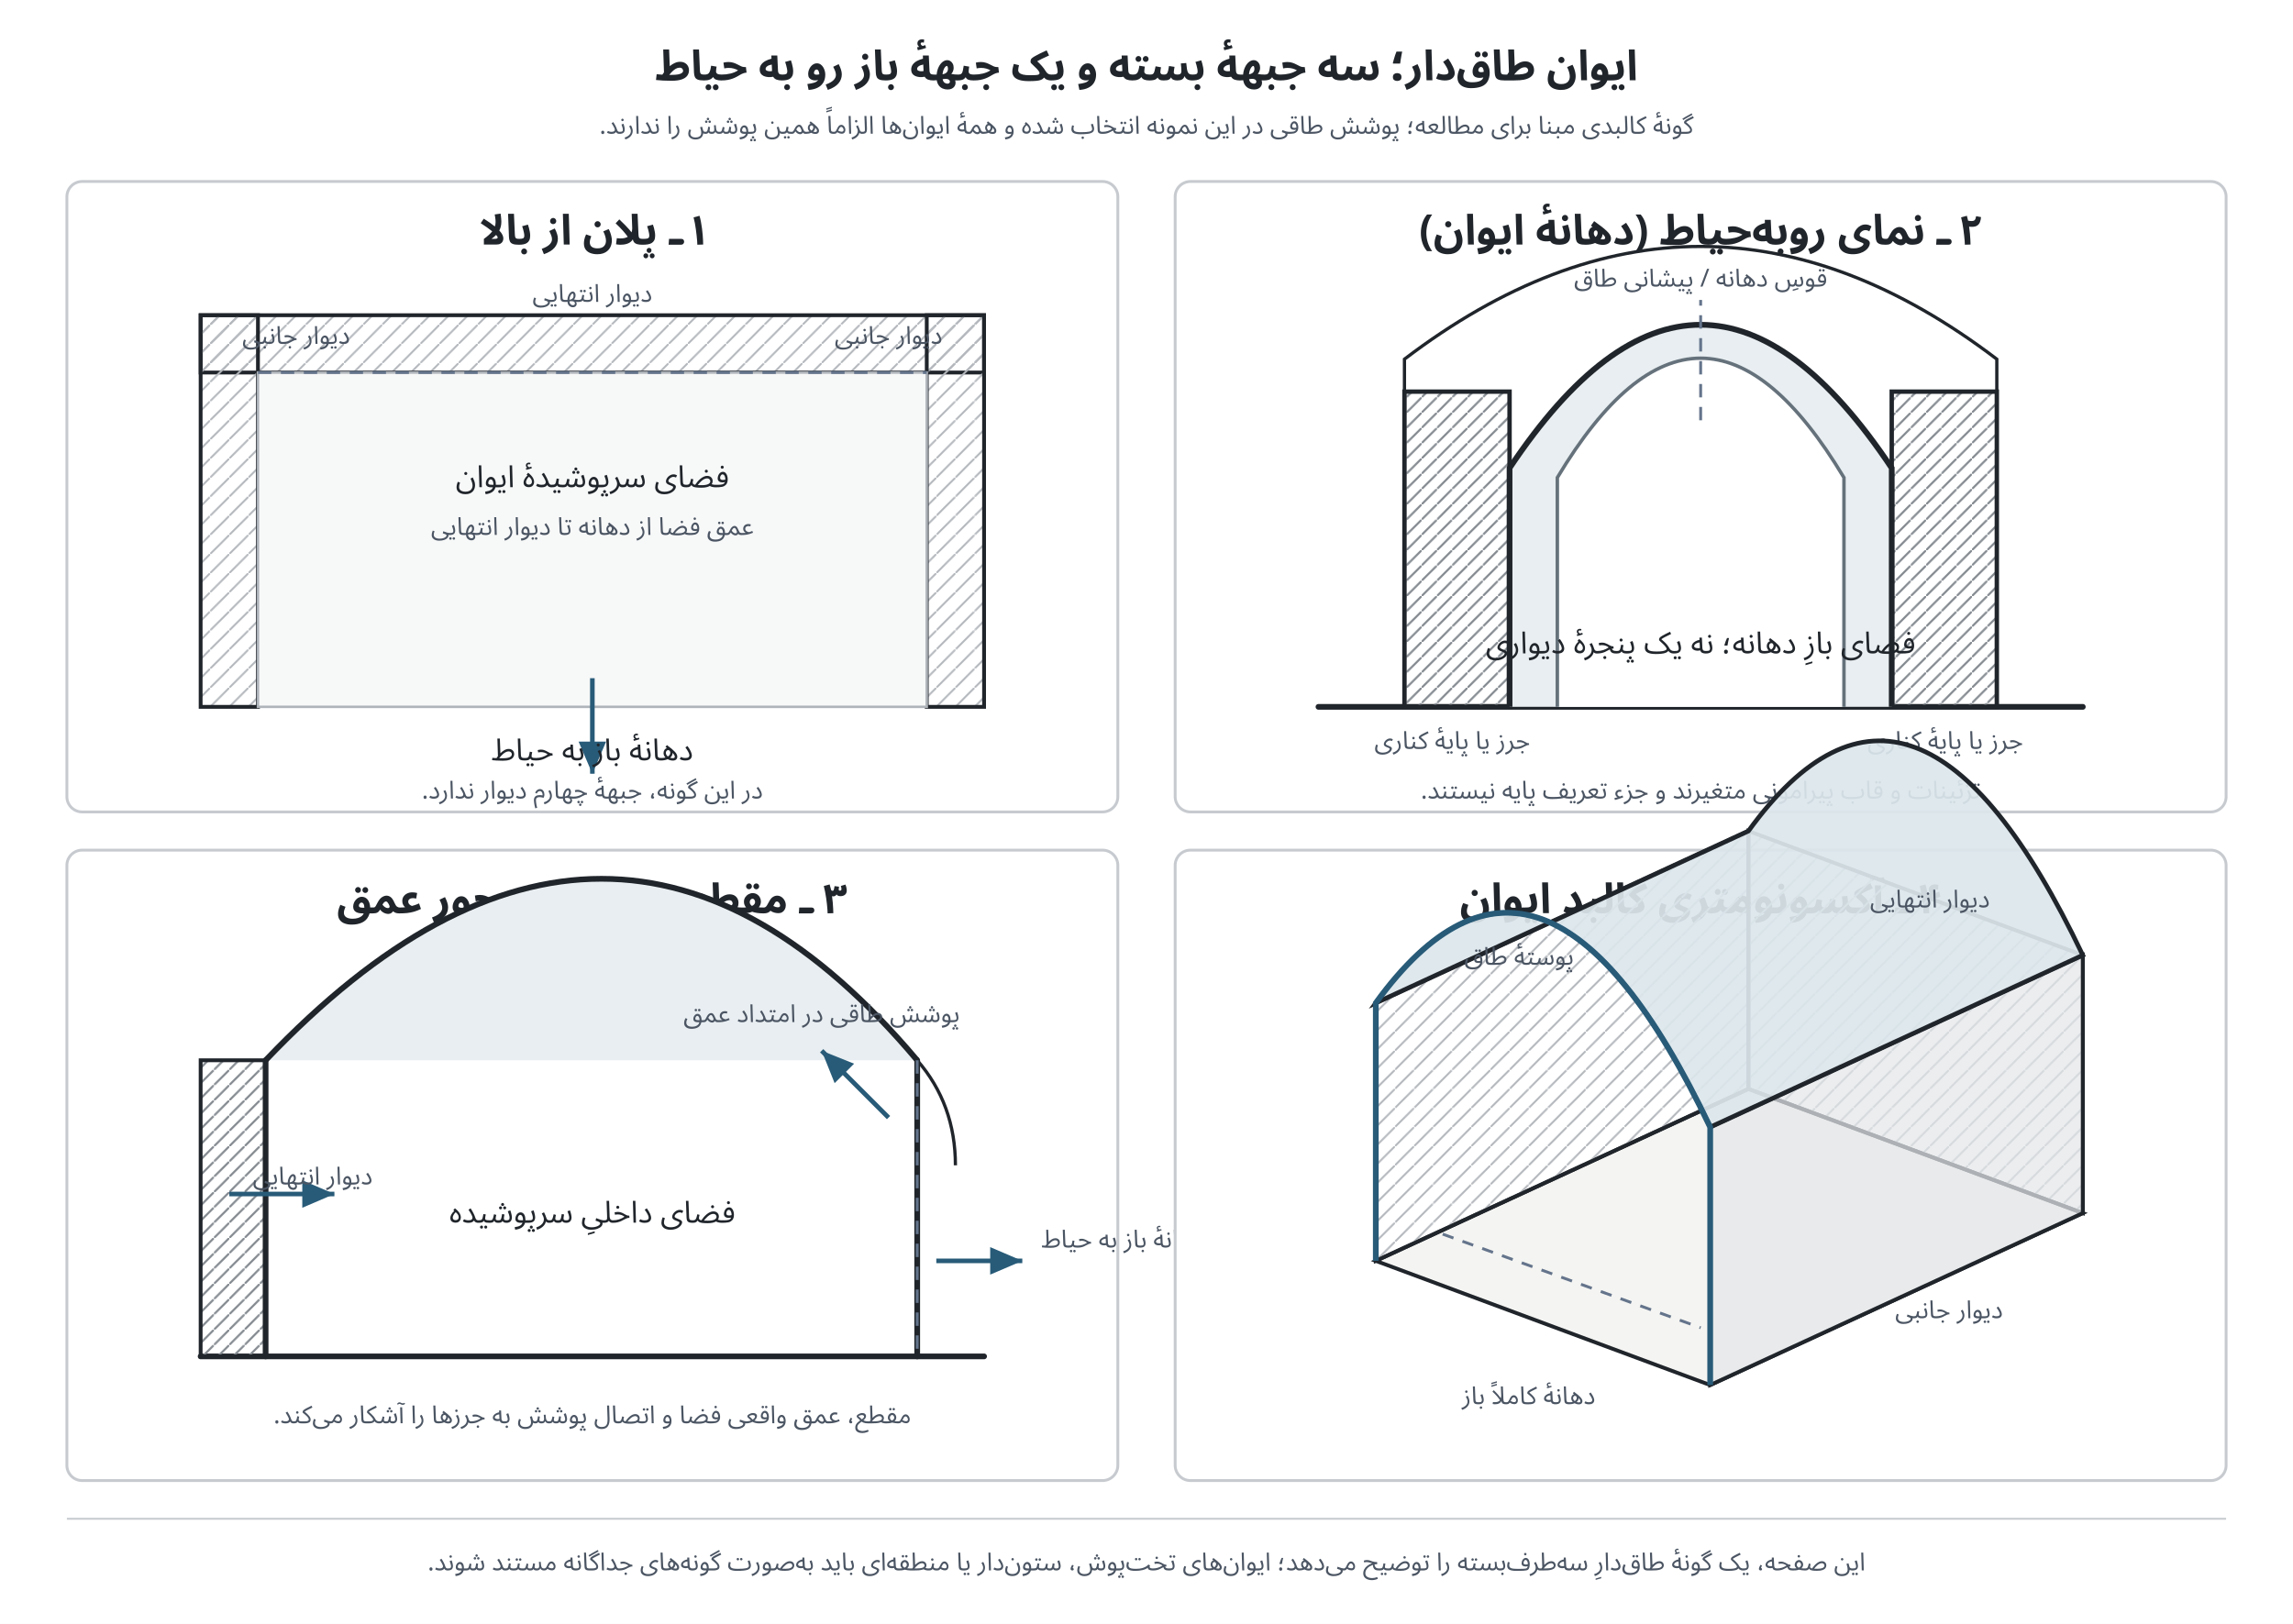
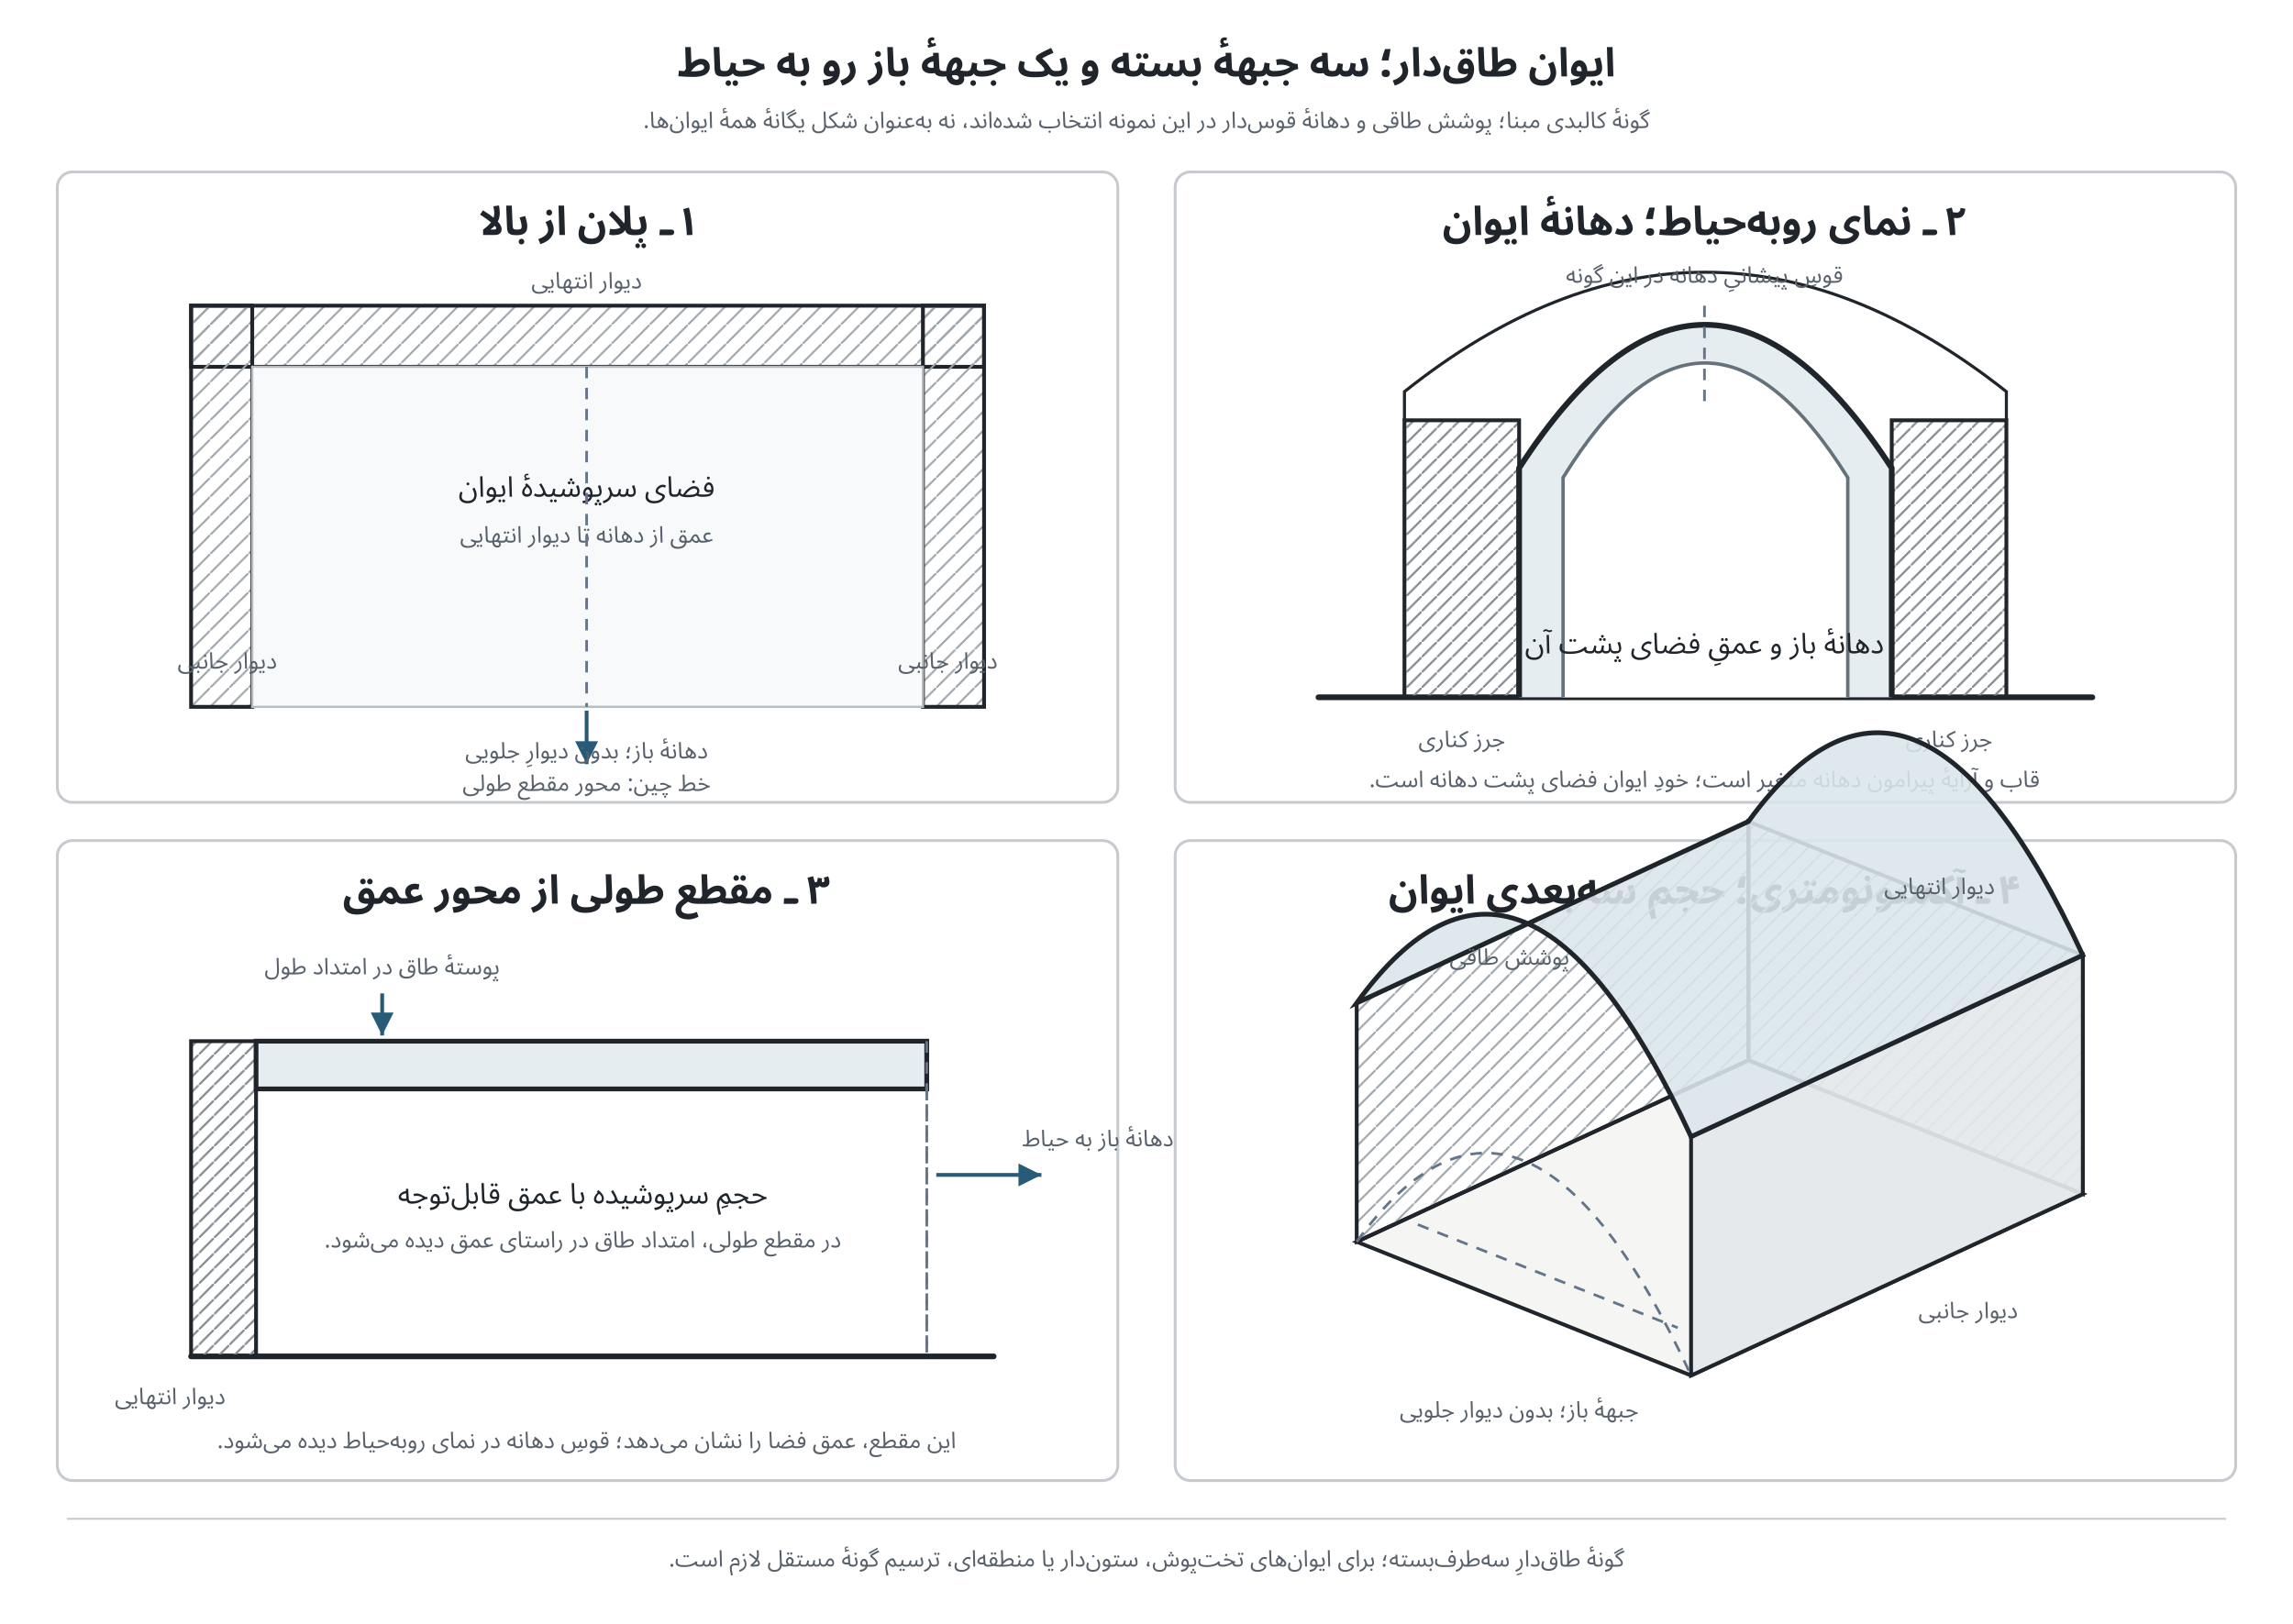
<svg xmlns="http://www.w3.org/2000/svg" width="1200" height="850" viewBox="0 0 1200 850" role="img" aria-labelledby="title desc">
  <defs>
    <pattern id="wall" width="10" height="10" patternUnits="userSpaceOnUse">
-       <path d="M0 10 L10 0" stroke="#b4b8bd" stroke-width="1" />
+       <path d="M0 10 L10 0" stroke="#9da4aa" stroke-width="1" />
    </pattern>
    <pattern id="cut" width="8" height="8" patternUnits="userSpaceOnUse">
      <path d="M0 8 L8 0" stroke="#858b91" stroke-width="1.1" />
    </pattern>
-     <marker id="arrow" markerWidth="9" markerHeight="9" refX="7" refY="3" orient="auto">
-       <path d="M0 0 L7 3 L0 6 Z" fill="#285b78" />
+     <marker id="arr" markerWidth="8" markerHeight="8" refX="6" refY="3" orient="auto">
+       <path d="M0 0 L6 3 L0 6 Z" fill="#285b78" />
    </marker>
    <style>
-     .panel{fill:#fff;stroke:#c7cbd0;stroke-width:1.5}
-     .outline{fill:none;stroke:#20252b;stroke-width:3;stroke-linejoin:round;stroke-linecap:round}
-     .thin{fill:none;stroke:#20252b;stroke-width:1.7}
-     .axis{fill:none;stroke:#64748b;stroke-width:1.5;stroke-dasharray:7 5}
-     .blue{fill:none;stroke:#285b78;stroke-width:2.4;marker-end:url(#arrow)}
-     .head{font:600 22px Vazirmatn, 'Noto Sans Arabic', sans-serif;fill:#20252b}
-     .label{font:16px Vazirmatn, 'Noto Sans Arabic', sans-serif;fill:#20252b}
-     .small{font:13px Vazirmatn, 'Noto Sans Arabic', sans-serif;fill:#4b5563}
-     .white{fill:#fff;stroke:#20252b;stroke-width:1.2}
-   </style>
+  .panel{fill:#fff;stroke:#c7cbd0;stroke-width:1.5}
+  .outline{fill:none;stroke:#20252b;stroke-width:3;stroke-linejoin:round;stroke-linecap:round}
+  .thin{fill:none;stroke:#20252b;stroke-width:1.6}
+  .dash{fill:none;stroke:#64748b;stroke-width:1.4;stroke-dasharray:6 5}
+  .blue{fill:none;stroke:#285b78;stroke-width:2;marker-end:url(#arr)}
+  .head{font:600 21px Vazirmatn,'Noto Sans Arabic',sans-serif;fill:#20252b}
+  .label{font:15px Vazirmatn,'Noto Sans Arabic',sans-serif;fill:#20252b}
+  .small{font:12px Vazirmatn,'Noto Sans Arabic',sans-serif;fill:#58616b}
+  </style>
  </defs>
  <rect width="1200" height="850" fill="#fff" />
-   <text x="600" y="42" text-anchor="middle" direction="rtl" class="head">ایوان طاق‌دار؛ سه جبههٔ بسته و یک جبههٔ باز رو به حیاط</text>
-   <text x="600" y="70" text-anchor="middle" direction="rtl" class="small">گونهٔ کالبدی مبنا برای مطالعه؛ پوشش طاقی در این نمونه انتخاب شده و همهٔ ایوان‌ها الزاماً همین پوشش را ندارند.</text>
-   <rect class="panel" x="35" y="95" width="550" height="330" rx="8" />
-   <text x="310" y="128" text-anchor="middle" direction="rtl" class="head">۱ ـ پلان از بالا</text>
-   <rect x="105" y="165" width="410" height="30" fill="url(#wall)" stroke="#20252b" stroke-width="2" />
-   <rect x="105" y="165" width="30" height="205" fill="url(#wall)" stroke="#20252b" stroke-width="2" />
-   <rect x="485" y="165" width="30" height="205" fill="url(#wall)" stroke="#20252b" stroke-width="2" />
-   <rect x="135" y="195" width="350" height="175" fill="#f7f8f8" stroke="#aeb4ba" stroke-width="1.3" />
-   <line x1="135" y1="195" x2="485" y2="195" class="axis" />
-   <text x="310" y="255" text-anchor="middle" direction="rtl" class="label">فضای سرپوشیدهٔ ایوان</text>
-   <text x="310" y="280" text-anchor="middle" direction="rtl" class="small">عمق فضا از دهانه تا دیوار انتهایی</text>
-   <path d="M310 355 L310 405" class="blue" />
-   <text x="310" y="398" text-anchor="middle" direction="rtl" class="label">دهانهٔ باز به حیاط</text>
-   <text x="155" y="180" text-anchor="middle" direction="rtl" class="small">دیوار جانبی</text>
-   <text x="465" y="180" text-anchor="middle" direction="rtl" class="small">دیوار جانبی</text>
-   <text x="310" y="158" text-anchor="middle" direction="rtl" class="small">دیوار انتهایی</text>
-   <text x="310" y="418" text-anchor="middle" direction="rtl" class="small">در این گونه، جبههٔ چهارم دیوار ندارد.</text>
-   <rect class="panel" x="615" y="95" width="550" height="330" rx="8" />
-   <text x="890" y="128" text-anchor="middle" direction="rtl" class="head">۲ ـ نمای روبه‌حیاط (دهانهٔ ایوان)</text>
-   <line x1="690" y1="370" x2="1090" y2="370" class="outline" />
-   <rect x="735" y="205" width="55" height="165" fill="url(#cut)" stroke="#20252b" stroke-width="2.3" />
-   <rect x="990" y="205" width="55" height="165" fill="url(#cut)" stroke="#20252b" stroke-width="2.3" />
-   <path d="M790 370 L790 245 Q890 95 990 245 L990 370" fill="#e8eef1" stroke="#20252b" stroke-width="3" />
-   <path d="M815 370 L815 250 Q890 125 965 250 L965 370" fill="#fff" stroke="#65717b" stroke-width="1.8" />
-   <path d="M735 205 L735 188 Q890 70 1045 188 L1045 205" class="thin" />
-   <text x="890" y="342" text-anchor="middle" direction="rtl" class="label">فضای بازِ دهانه؛ نه یک پنجرهٔ دیواری</text>
-   <path d="M890 220 L890 157" class="axis" />
-   <text x="890" y="150" text-anchor="middle" direction="rtl" class="small">قوسِ دهانه / پیشانی طاق</text>
-   <text x="760" y="392" text-anchor="middle" direction="rtl" class="small">جرز یا پایهٔ کناری</text>
-   <text x="1018" y="392" text-anchor="middle" direction="rtl" class="small">جرز یا پایهٔ کناری</text>
-   <text x="890" y="418" text-anchor="middle" direction="rtl" class="small">تزئینات و قاب پیرامونی متغیرند و جزء تعریف پایه نیستند.</text>
-   <rect class="panel" x="35" y="445" width="550" height="330" rx="8" />
-   <text x="310" y="478" text-anchor="middle" direction="rtl" class="head">۳ ـ مقطع طولی از محور عمق</text>
-   <line x1="105" y1="710" x2="515" y2="710" class="outline" />
-   <rect x="105" y="555" width="34" height="155" fill="url(#cut)" stroke="#20252b" stroke-width="2" />
-   <path d="M139 555 Q320 365 480 555" fill="#e8eef1" stroke="#20252b" stroke-width="3" />
-   <path d="M139 555 L139 710 M480 555 L480 710" class="outline" />
-   <path d="M480 555 Q500 578 500 610" class="thin" />
-   <line x1="480" y1="555" x2="480" y2="710" class="axis" />
-   <text x="310" y="640" text-anchor="middle" direction="rtl" class="label">فضای داخلیِ سرپوشیده</text>
-   <path d="M465 585 L430 550" class="blue" />
-   <text x="430" y="535" text-anchor="middle" direction="rtl" class="small">پوشش طاقی در امتداد عمق</text>
-   <path d="M120 625 L175 625" class="blue" />
-   <text x="195" y="620" text-anchor="start" direction="rtl" class="small">دیوار انتهایی</text>
-   <path d="M490 660 L535 660" class="blue" />
-   <text x="545" y="653" text-anchor="end" direction="rtl" class="small">دهانهٔ باز به حیاط</text>
-   <text x="310" y="745" text-anchor="middle" direction="rtl" class="small">مقطع، عمق واقعی فضا و اتصال پوشش به جرزها را آشکار می‌کند.</text>
-   <rect class="panel" x="615" y="445" width="550" height="330" rx="8" />
-   <text x="890" y="478" text-anchor="middle" direction="rtl" class="head">۴ ـ آکسونومتری کالبد ایوان</text>
-   <polygon points="720,660 895,725 1090,635 915,570" fill="#f4f4f2" stroke="#20252b" stroke-width="2" />
-   <polygon points="720,660 915,570 915,435 720,525" fill="url(#wall)" stroke="#20252b" stroke-width="2" />
-   <polygon points="915,570 1090,635 1090,500 915,435" fill="url(#wall)" stroke="#20252b" stroke-width="2" />
-   <polygon points="895,725 1090,635 1090,500 895,590" fill="#e4e7e9" fill-opacity=".72" stroke="#20252b" stroke-width="2" />
-   <path d="M720 525 Q807 405 895 590 L1090 500 Q1002 315 915 435 Z" fill="#dbe6eb" fill-opacity=".92" stroke="#20252b" stroke-width="2.4" />
-   <path d="M720 660 L720 525 Q807 405 895 590 L895 725" fill="none" stroke="#285b78" stroke-width="3" />
-   <line x1="755" y1="646" x2="890" y2="695" stroke="#64748b" stroke-width="1.5" stroke-dasharray="6 5" />
-   <text x="795" y="505" text-anchor="middle" direction="rtl" class="small">پوستهٔ طاق</text>
-   <text x="1010" y="475" text-anchor="middle" direction="rtl" class="small">دیوار انتهایی</text>
-   <text x="1020" y="690" text-anchor="middle" direction="rtl" class="small">دیوار جانبی</text>
-   <text x="800" y="735" text-anchor="middle" direction="rtl" class="small">دهانهٔ کاملاً باز</text>
-   <line x1="35" y1="795" x2="1165" y2="795" stroke="#c7cbd0" stroke-width="1" />
-   <text x="600" y="822" text-anchor="middle" direction="rtl" class="small">این صفحه، یک گونهٔ طاق‌دارِ سه‌طرف‌بسته را توضیح می‌دهد؛ ایوان‌های تخت‌پوش، ستون‌دار یا منطقه‌ای باید به‌صورت گونه‌های جداگانه مستند شوند.</text>
+   <text x="600" y="40" text-anchor="middle" direction="rtl" class="head">ایوان طاق‌دار؛ سه جبههٔ بسته و یک جبههٔ باز رو به حیاط</text>
+   <text x="600" y="67" text-anchor="middle" direction="rtl" class="small">گونهٔ کالبدی مبنا؛ پوشش طاقی و دهانهٔ قوس‌دار در این نمونه انتخاب شده‌اند، نه به‌عنوان شکل یگانهٔ همهٔ ایوان‌ها.</text>
+   <rect class="panel" x="30" y="90" width="555" height="330" rx="8" />
+   <text x="307" y="123" text-anchor="middle" direction="rtl" class="head">۱ ـ پلان از بالا</text>
+   <rect x="100" y="160" width="415" height="32" fill="url(#wall)" stroke="#20252b" stroke-width="2" />
+   <rect x="100" y="160" width="32" height="210" fill="url(#wall)" stroke="#20252b" stroke-width="2" />
+   <rect x="483" y="160" width="32" height="210" fill="url(#wall)" stroke="#20252b" stroke-width="2" />
+   <rect x="132" y="192" width="351" height="178" fill="#f8f9fa" stroke="#b7bdc3" stroke-width="1.2" />
+   <text x="307" y="260" text-anchor="middle" direction="rtl" class="label">فضای سرپوشیدهٔ ایوان</text>
+   <text x="307" y="284" text-anchor="middle" direction="rtl" class="small">عمق از دهانه تا دیوار انتهایی</text>
+   <text x="307" y="151" text-anchor="middle" direction="rtl" class="small">دیوار انتهایی</text>
+   <text x="145" y="350" text-anchor="start" direction="rtl" class="small">دیوار جانبی</text>
+   <text x="470" y="350" text-anchor="end" direction="rtl" class="small">دیوار جانبی</text>
+   <path d="M307 372 V400" class="blue" />
+   <text x="307" y="397" text-anchor="middle" direction="rtl" class="small">دهانهٔ باز؛ بدون دیوارِ جلویی</text>
+   <text x="307" y="414" text-anchor="middle" direction="rtl" class="small">خط چین: محور مقطع طولی</text>
+   <line x1="307" y1="192" x2="307" y2="370" class="dash" />
+   <rect class="panel" x="615" y="90" width="555" height="330" rx="8" />
+   <text x="892" y="123" text-anchor="middle" direction="rtl" class="head">۲ ـ نمای روبه‌حیاط؛ دهانهٔ ایوان</text>
+   <line x1="690" y1="365" x2="1095" y2="365" class="outline" />
+   <rect x="735" y="220" width="60" height="145" fill="url(#cut)" stroke="#20252b" stroke-width="2" />
+   <rect x="990" y="220" width="60" height="145" fill="url(#cut)" stroke="#20252b" stroke-width="2" />
+   <path d="M795 365 V245 Q892 95 990 245 V365" fill="#e6edf1" stroke="#20252b" stroke-width="3" />
+   <path d="M818 365 V250 Q892 130 967 250 V365" fill="#fff" stroke="#65717b" stroke-width="1.8" />
+   <path d="M735 220 V205 Q892 80 1050 205 V220" class="thin" />
+   <text x="892" y="342" text-anchor="middle" direction="rtl" class="label">دهانهٔ باز و عمقِ فضای پشت آن</text>
+   <path d="M892 210 V155" class="dash" />
+   <text x="892" y="148" text-anchor="middle" direction="rtl" class="small">قوسِ پیشانیِ دهانه در این گونه</text>
+   <text x="765" y="391" text-anchor="middle" direction="rtl" class="small">جرز کناری</text>
+   <text x="1020" y="391" text-anchor="middle" direction="rtl" class="small">جرز کناری</text>
+   <text x="892" y="412" text-anchor="middle" direction="rtl" class="small">قاب و آرایهٔ پیرامون دهانه متغیر است؛ خودِ ایوان فضای پشت دهانه است.</text>
+   <rect class="panel" x="30" y="440" width="555" height="335" rx="8" />
+   <text x="307" y="473" text-anchor="middle" direction="rtl" class="head">۳ ـ مقطع طولی از محور عمق</text>
+   <line x1="100" y1="710" x2="520" y2="710" class="outline" />
+   <rect x="100" y="545" width="34" height="165" fill="url(#cut)" stroke="#20252b" stroke-width="2" />
+   <path d="M134 545 H485 V570 H134 Z" fill="#e6edf1" stroke="#20252b" stroke-width="2.5" />
+   <line x1="134" y1="570" x2="485" y2="570" class="thin" />
+   <line x1="485" y1="545" x2="485" y2="710" class="dash" />
+   <path d="M485 570 L485 710" class="dash" />
+   <text x="305" y="630" text-anchor="middle" direction="rtl" class="label">حجمِ سرپوشیده با عمق قابل‌توجه</text>
+   <text x="305" y="653" text-anchor="middle" direction="rtl" class="small">در مقطع طولی، امتداد طاق در راستای عمق دیده می‌شود.</text>
+   <path d="M200 520 L200 542" class="blue" />
+   <text x="200" y="510" text-anchor="middle" direction="rtl" class="small">پوستهٔ طاق در امتداد طول</text>
+   <path d="M490 615 H545" class="blue" />
+   <text x="535" y="600" text-anchor="end" direction="rtl" class="small">دهانهٔ باز به حیاط</text>
+   <text x="118" y="735" text-anchor="start" direction="rtl" class="small">دیوار انتهایی</text>
+   <text x="307" y="758" text-anchor="middle" direction="rtl" class="small">این مقطع، عمق فضا را نشان می‌دهد؛ قوسِ دهانه در نمای روبه‌حیاط دیده می‌شود.</text>
+   <rect class="panel" x="615" y="440" width="555" height="335" rx="8" />
+   <text x="892" y="473" text-anchor="middle" direction="rtl" class="head">۴ ـ آکسونومتری؛ حجم سه‌بعدی ایوان</text>
+   <polygon points="710,650 885,720 1090,625 915,555" fill="#f5f5f3" stroke="#20252b" stroke-width="2" />
+   <polygon points="710,650 915,555 915,430 710,525" fill="url(#wall)" stroke="#20252b" stroke-width="2" />
+   <polygon points="915,555 1090,625 1090,500 915,430" fill="url(#wall)" stroke="#20252b" stroke-width="2" />
+   <polygon points="885,720 1090,625 1090,500 885,595" fill="#e4e8ea" fill-opacity=".92" stroke="#20252b" stroke-width="2" />
+   <path d="M710 525 Q797 405 885 595 L1090 500 Q1002 310 915 430 Z" fill="#dbe6eb" fill-opacity=".88" stroke="#20252b" stroke-width="2.5" />
+   <line x1="742" y1="641" x2="878" y2="695" class="dash" />
+   <path d="M710 650 Q797 530 885 720" class="dash" />
+   <text x="790" y="505" text-anchor="middle" direction="rtl" class="small">پوشش طاقی</text>
+   <text x="1015" y="468" text-anchor="middle" direction="rtl" class="small">دیوار انتهایی</text>
+   <text x="1030" y="690" text-anchor="middle" direction="rtl" class="small">دیوار جانبی</text>
+   <text x="795" y="742" text-anchor="middle" direction="rtl" class="small">جبههٔ باز؛ بدون دیوار جلویی</text>
+   <line x1="35" y1="795" x2="1165" y2="795" stroke="#c7cbd0" />
+   <text x="600" y="820" text-anchor="middle" direction="rtl" class="small">گونهٔ طاق‌دارِ سه‌طرف‌بسته؛ برای ایوان‌های تخت‌پوش، ستون‌دار یا منطقه‌ای، ترسیم گونهٔ مستقل لازم است.</text>
</svg>
